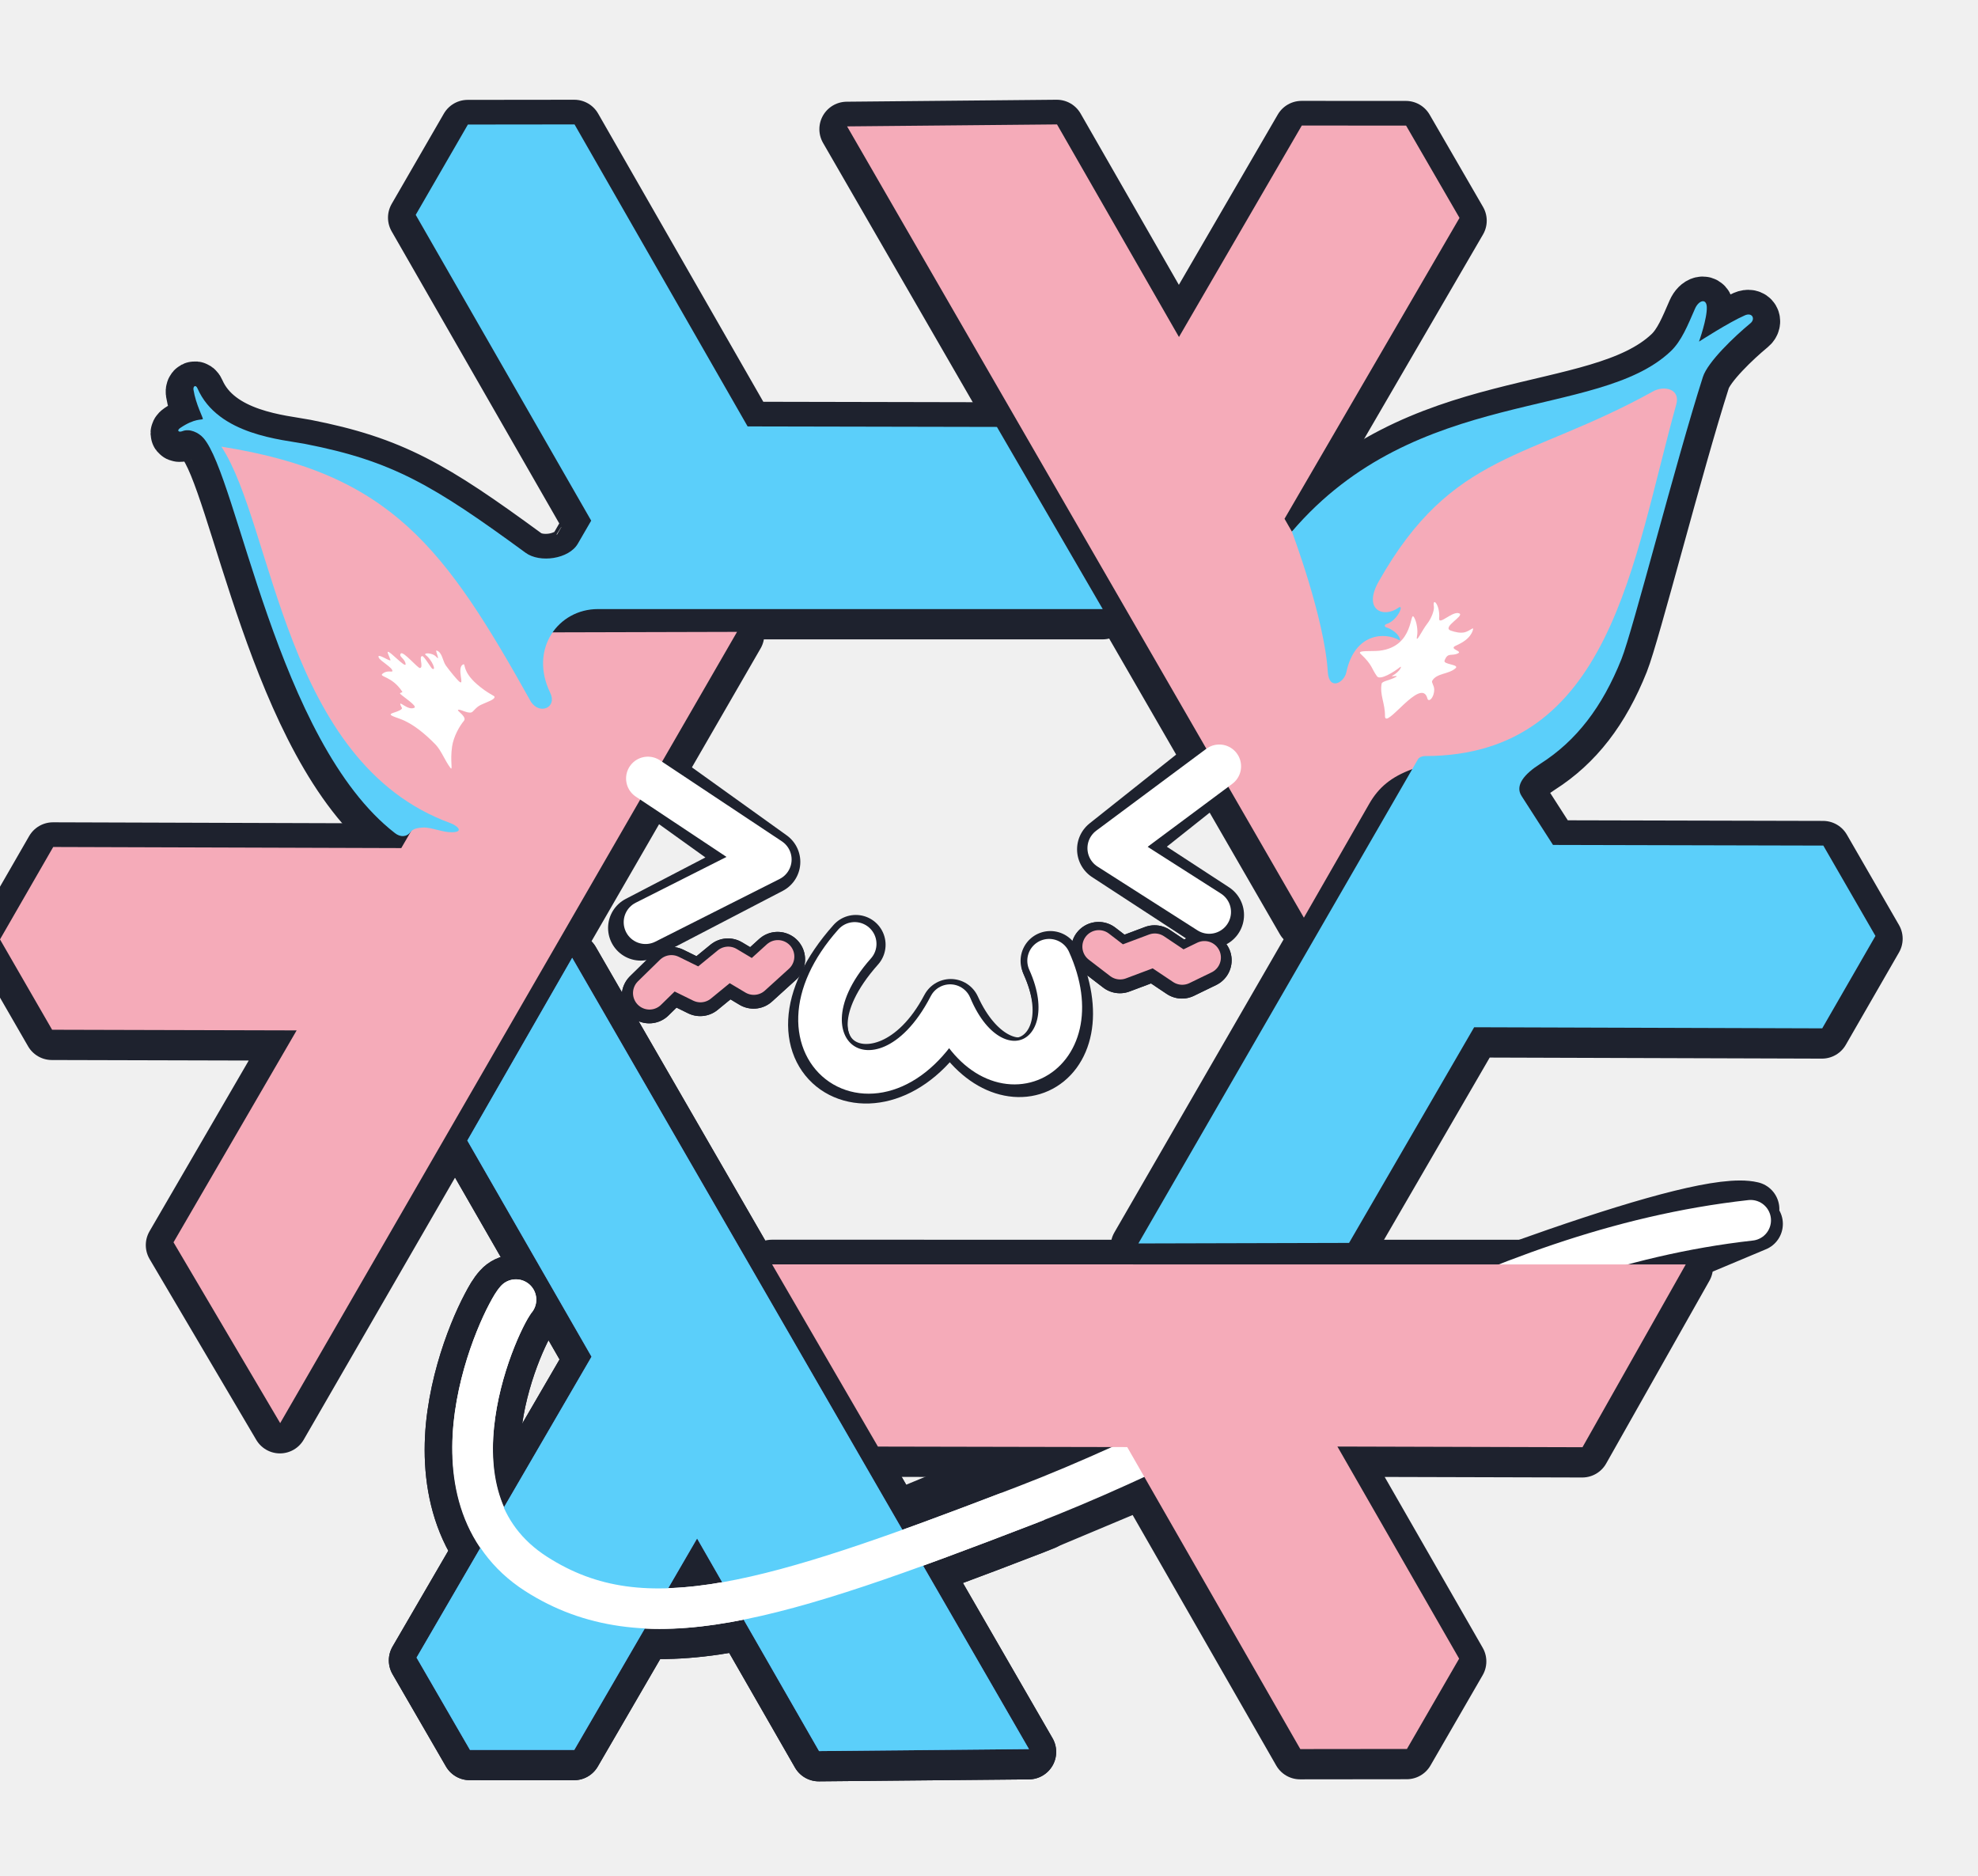
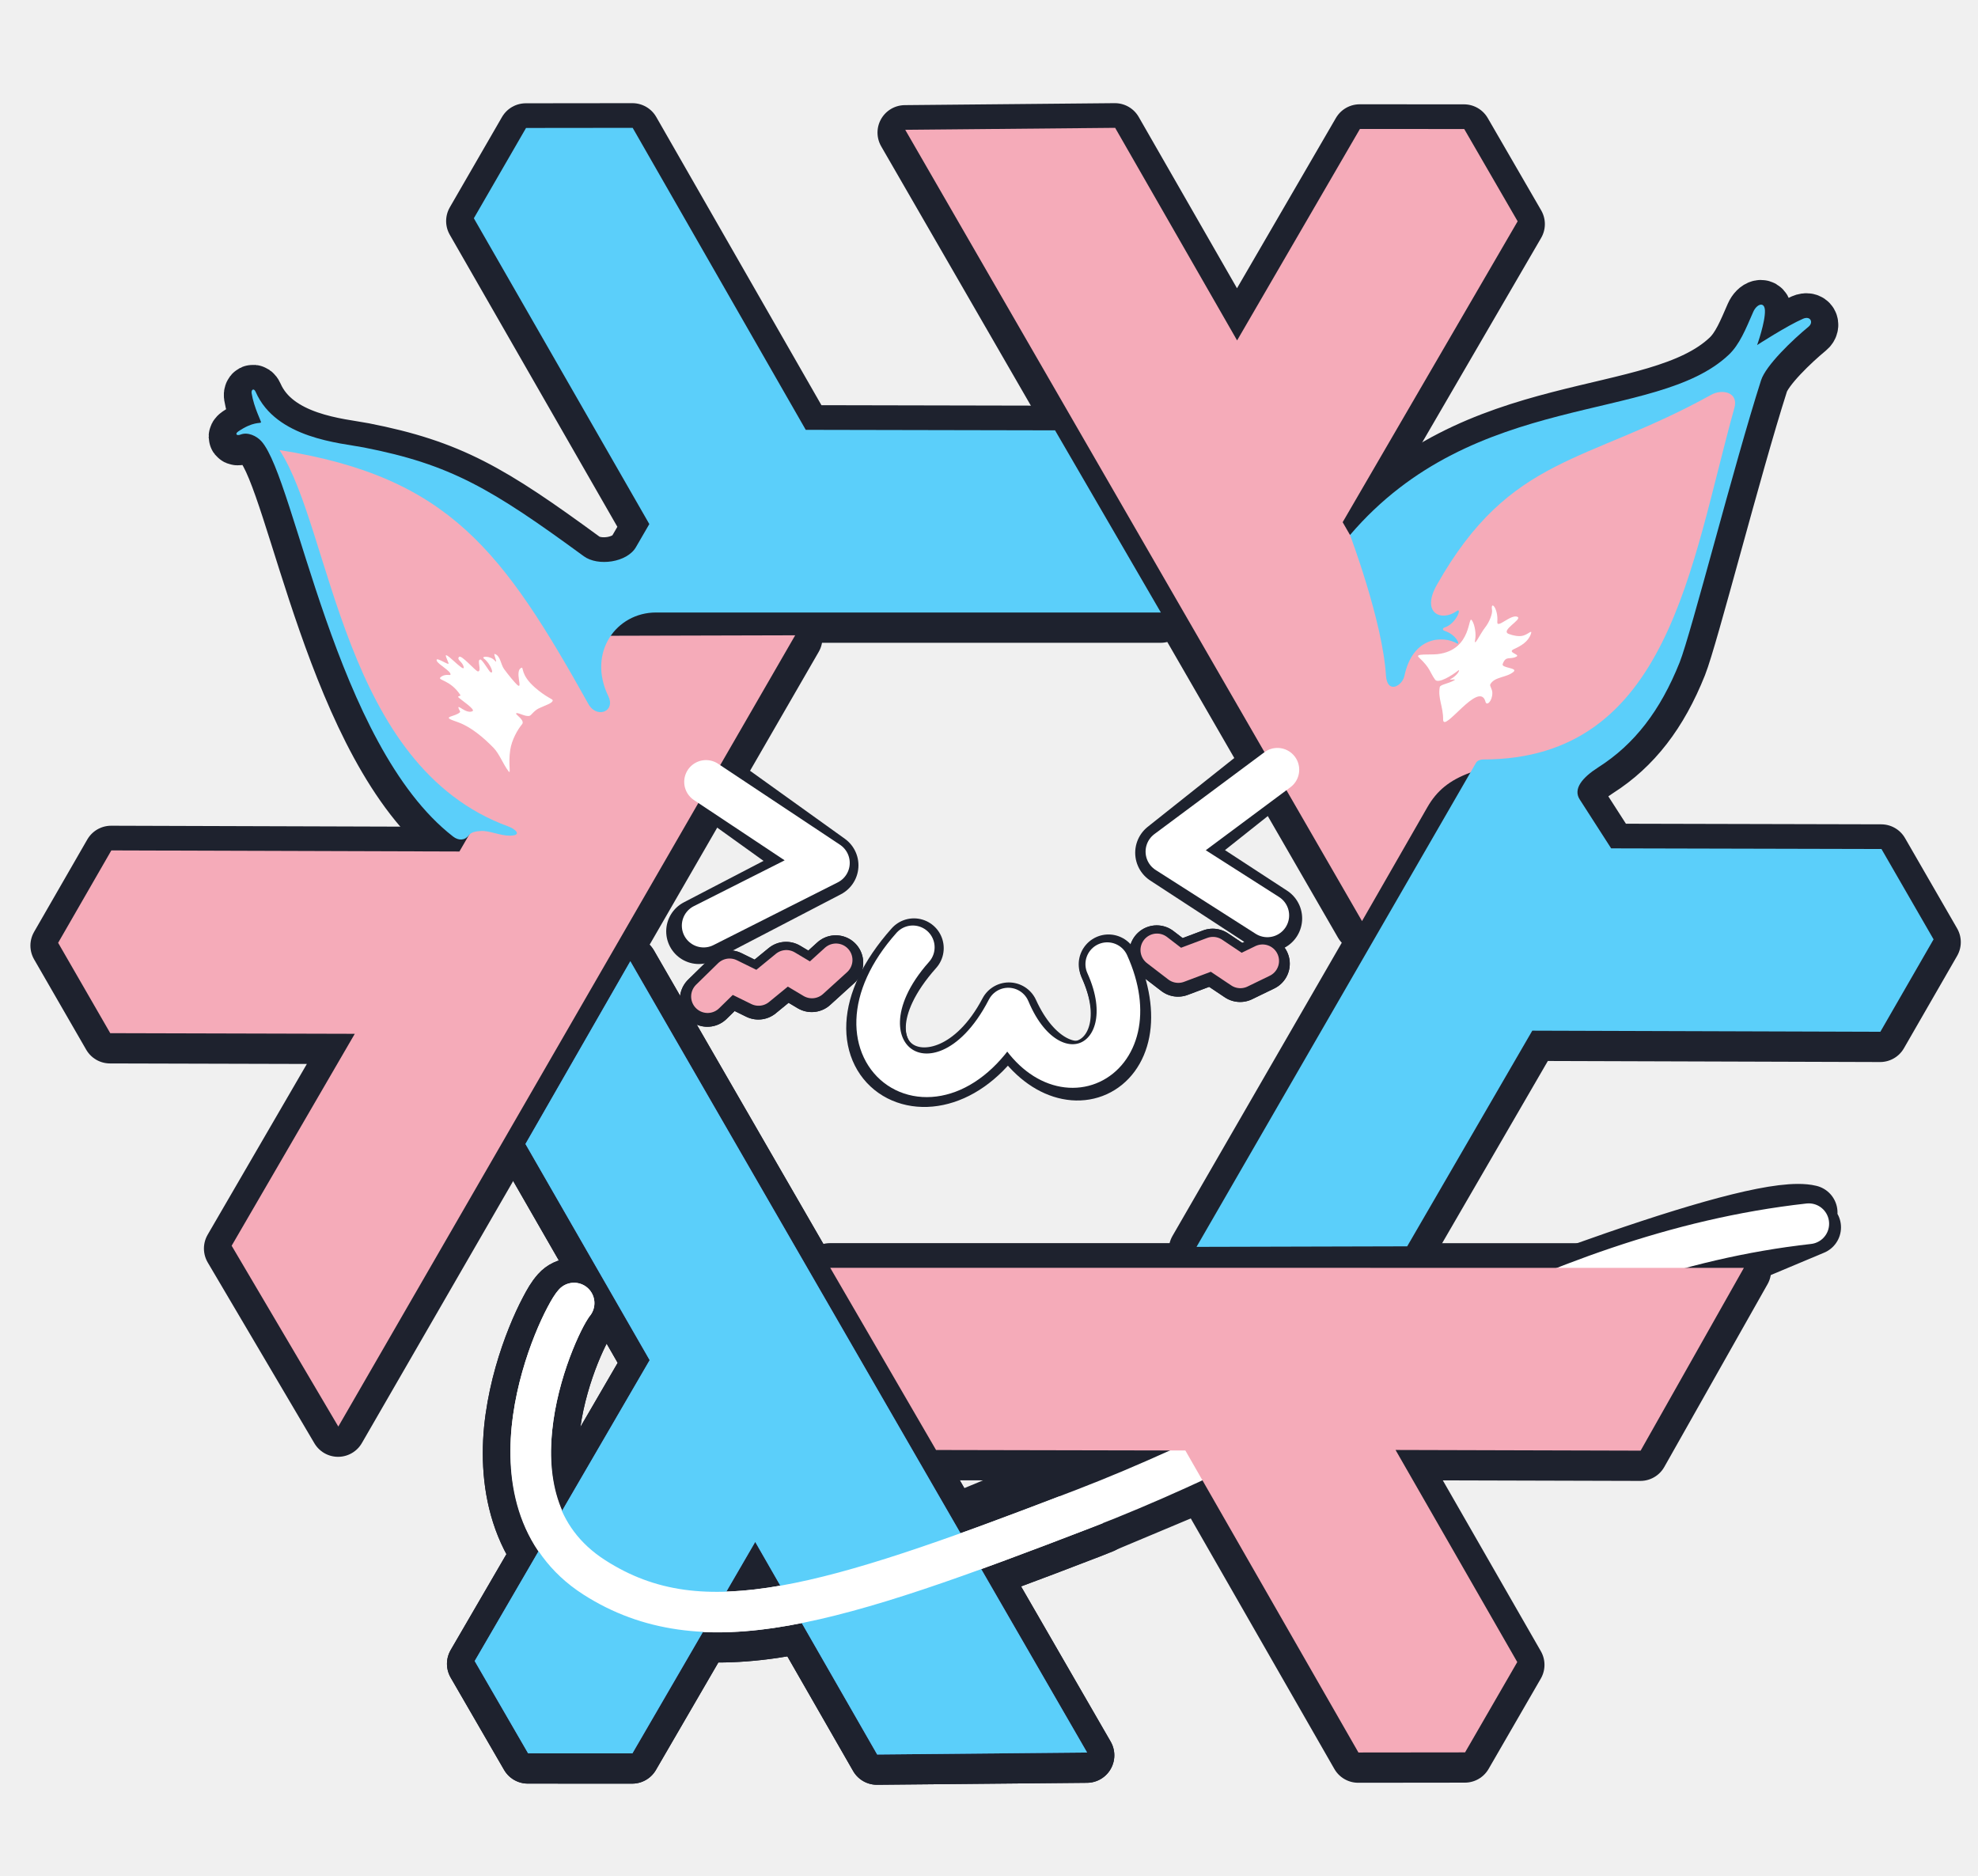
<svg xmlns="http://www.w3.org/2000/svg" width="540mm" height="512mm" viewBox="0 0 540 512" version="1.1" id="svg5">
  <defs id="defs2" />
-   <g id="layer2" transform="translate(89.62583,61.98001)" style="stroke:#1e222e;stroke-width:15;stroke-dasharray:none;stroke-opacity:1">
+   <g id="layer2" transform="translate(105.4967,62.91359)" style="stroke:#1e222e;stroke-width:15;stroke-dasharray:none;stroke-opacity:1">
    <g id="layer10-8" style="display:inline;stroke:#1e222e;stroke-width:15;stroke-dasharray:none;stroke-opacity:1" transform="translate(-89.69375,-61.21677)">
      <path style="display:inline;opacity:1;fill:none;fill-opacity:1;stroke:#1e222e;stroke-width:15;stroke-linecap:round;stroke-linejoin:round;stroke-miterlimit:4;stroke-dasharray:none;stroke-opacity:1" d="m 140.851,354.805 c -4.3,4.85 -27.287,53.858 5.531,74.876 29.571,18.939 64.799,7.799 133.862,-18.824 68.933,-26.573 124.642,-69.57 197.684,-77.72" id="path1902-7" />
    </g>
    <g id="layer8-9" style="display:inline;stroke:#1e222e;stroke-width:15;stroke-dasharray:none;stroke-opacity:1" transform="translate(-89.69375,-61.21677)">
      <g id="layer1-3-5-2" style="display:inline;stroke:#1e222e;stroke-width:14.698;stroke-dasharray:none;stroke-opacity:1" transform="matrix(1.020523,0,0,1.020523,-159.5472,986.3069)">
        <path style="color:#000000;clip-rule:nonzero;display:inline;overflow:visible;visibility:visible;opacity:1;isolation:auto;mix-blend-mode:normal;color-interpolation:sRGB;color-interpolation-filters:linearRGB;solid-color:#000000;solid-opacity:1;fill:#5277c3;fill-opacity:1;fill-rule:evenodd;stroke:#1e222e;stroke-width:14.698;stroke-linecap:butt;stroke-linejoin:round;stroke-miterlimit:4;stroke-dasharray:none;stroke-dashoffset:0;stroke-opacity:1;color-rendering:auto;image-rendering:auto;shape-rendering:auto;text-rendering:auto;enable-background:accumulate" d="m 309.404,-710.252 122.197,211.675 -56.157,0.527 -32.624,-56.869 -32.856,56.565 -27.902,-0.011 -14.291,-24.69 46.81,-80.49 -33.229,-57.826 z" id="path4861-0-0" />
        <path style="color:#000000;clip-rule:nonzero;display:inline;overflow:visible;visibility:visible;opacity:1;isolation:auto;mix-blend-mode:normal;color-interpolation:sRGB;color-interpolation-filters:linearRGB;solid-color:#000000;solid-opacity:1;fill:#f5abb9;fill-opacity:1;fill-rule:evenodd;stroke:#1e222e;stroke-width:14.698;stroke-linecap:butt;stroke-linejoin:round;stroke-miterlimit:4;stroke-dasharray:none;stroke-dashoffset:0;stroke-opacity:1;color-rendering:auto;image-rendering:auto;shape-rendering:auto;text-rendering:auto;enable-background:accumulate" d="m 353.509,-797.443 -122.218,211.663 -28.535,-48.37 32.938,-56.688 -65.415,-0.172 -13.941,-24.17 14.236,-24.721 93.112,0.294 3.869,-6.67 c -33.008,-24.807 -36.253,-52.932 -54.199,-103.905 35.265,7.883 58.827,14.264 83.794,52.885 z" id="use4863-3-2" />
        <path style="color:#000000;clip-rule:nonzero;display:inline;overflow:visible;visibility:visible;opacity:1;isolation:auto;mix-blend-mode:normal;color-interpolation:sRGB;color-interpolation-filters:linearRGB;solid-color:#000000;solid-opacity:1;fill:#f5abb9;fill-opacity:1;fill-rule:evenodd;stroke:#1e222e;stroke-width:14.698;stroke-linecap:butt;stroke-linejoin:round;stroke-miterlimit:4;stroke-dasharray:none;stroke-dashoffset:0;stroke-opacity:1;color-rendering:auto;image-rendering:auto;shape-rendering:auto;text-rendering:auto;enable-background:accumulate" d="m 362.885,-628.243 244.414,0.012 -27.622,48.897 -65.562,-0.182 32.559,56.737 -13.961,24.159 -28.527,0.032 -46.301,-80.784 -66.693,-0.135 z" id="use4865-6-3" />
        <path style="color:#000000;clip-rule:nonzero;display:inline;overflow:visible;visibility:visible;opacity:1;isolation:auto;mix-blend-mode:normal;color-interpolation:sRGB;color-interpolation-filters:linearRGB;solid-color:#000000;solid-opacity:1;fill:#f5abb9;fill-opacity:1;fill-rule:evenodd;stroke:#1e222e;stroke-width:14.698;stroke-linecap:butt;stroke-linejoin:round;stroke-miterlimit:4;stroke-dasharray:none;stroke-dashoffset:0;stroke-opacity:1;color-rendering:auto;image-rendering:auto;shape-rendering:auto;text-rendering:auto;enable-background:accumulate" d="m 505.143,-720.989 -122.197,-211.675 56.157,-0.527 32.624,56.869 32.856,-56.565 27.902,0.011 14.291,24.69 -46.81,80.49 1.966,3.422 c 36.59,-18.063 90.741,-39.361 105.412,-42.12 -1.51,6.878 -4.758,24.269 -9.724,43.052 -8.61,32.564 -26.617,72.438 -63.488,62.622 -5.621,2.063 -8.976,4.857 -11.503,9.261 z" id="use4867-1-7" />
        <path id="path4873-0-5" d="m 309.404,-710.252 122.197,211.675 -56.157,0.527 -32.624,-56.869 -32.856,56.565 -27.902,-0.011 -14.291,-24.69 46.81,-80.49 -33.229,-57.826 z" style="color:#000000;clip-rule:nonzero;display:inline;overflow:visible;visibility:visible;opacity:1;isolation:auto;mix-blend-mode:normal;color-interpolation:sRGB;color-interpolation-filters:linearRGB;solid-color:#000000;solid-opacity:1;fill:#5bcffa;fill-opacity:1;fill-rule:evenodd;stroke:#1e222e;stroke-width:14.698;stroke-linecap:butt;stroke-linejoin:round;stroke-miterlimit:4;stroke-dasharray:none;stroke-dashoffset:0;stroke-opacity:1;color-rendering:auto;image-rendering:auto;shape-rendering:auto;text-rendering:auto;enable-background:accumulate" />
        <path id="use4875-6-9" d="m 314.491,-827.192 -14.385,-25.068 -32.559,-56.737 13.961,-24.159 28.527,-0.032 46.301,80.784 66.693,0.135 28.306,48.735 -135.059,-0.007 c -10.591,-5.5e-4 -18.451,10.67 -12.744,22.409 1.912,3.933 -2.768,5.951 -5.132,2.433 -23.001,-41.175 -37.375,-61.123 -82.842,-68.298 13.987,21.264 16.774,84.51 61.262,100.707 1.657,0.603 3.904,2.392 0.399,2.448 -2.588,0.041 -5.562,-1.409 -7.801,-1.254 -1.165,0.081 -2.517,0.221 -3.22,1.154 -1.109,1.473 -2.79,1.427 -4.188,0.345 -31.602,-24.459 -42.129,-95.394 -51.263,-105.719 -1.308,-1.479 -3.699,-2.562 -5.565,-1.835 -1.124,0.438 -1.603,-0.181 -0.643,-0.831 3.946,-2.673 5.807,-2.085 6.06,-2.394 0.168,-0.205 -1.875,-3.884 -2.504,-7.848 -0.142,-0.895 0.585,-1.478 1.086,-0.332 5.478,12.514 22.782,13.662 28.921,14.863 23.198,4.541 34.083,10.965 58.848,29.094 3.809,2.788 11.585,1.669 13.954,-2.414 1e-4,-1.8e-4 3.585,-6.181 3.585,-6.181 z" style="color:#000000;clip-rule:nonzero;display:inline;overflow:visible;visibility:visible;opacity:1;isolation:auto;mix-blend-mode:normal;color-interpolation:sRGB;color-interpolation-filters:linearRGB;solid-color:#000000;solid-opacity:1;fill:#5bcffa;fill-opacity:1;fill-rule:evenodd;stroke:#1e222e;stroke-width:14.698;stroke-linecap:butt;stroke-linejoin:round;stroke-miterlimit:4;stroke-dasharray:none;stroke-dashoffset:0;stroke-opacity:1;color-rendering:auto;image-rendering:auto;shape-rendering:auto;text-rendering:auto;enable-background:accumulate" />
        <path id="use4877-3-2" d="m 535.665,-763.373 -74.793,129.53 56.359,-0.146 33.464,-57.69 93.112,0.294 14.236,-24.721 -13.941,-24.17 -72.313,-0.172 -8.419,-13.103 c -1.81,-2.817 0.727,-5.867 5.019,-8.6 9.613,-6.122 16.575,-15.142 21.722,-28.038 3.032,-7.597 14.568,-52.925 21.779,-75.46 1.288,-4.027 8.514,-10.893 12.719,-14.356 1.361,-1.121 0.513,-2.978 -1.474,-2.12 -4.222,1.823 -12.294,7.039 -12.294,7.039 0,0 2.218,-6.191 2.088,-9.262 -0.104,-2.45 -2.194,-1.748 -3.143,0.424 -1.989,4.552 -3.626,8.689 -6.538,11.442 -19.577,18.51 -67.938,9.155 -101.313,48.208 0,0 8.708,23.054 9.609,37.522 0.323,5.189 4.376,2.862 4.946,0.158 2.25,-10.684 10.43,-10.796 14.128,-8.648 0.755,0.439 -0.081,-2.293 -3.461,-3.424 -0.547,-0.183 -0.432,-0.706 0.038,-0.853 3.129,-0.977 4.818,-5.498 3.278,-4.4 -4.096,2.919 -9.614,0.588 -5.3,-7.034 19.716,-34.841 39.843,-32.241 73.401,-50.834 2.913,-1.614 7.359,-0.691 6.187,3.508 -11.678,41.836 -17.451,94.056 -67.258,94.056 -0.697,10e-6 -1.522,0.309 -1.835,0.851 z" style="color:#000000;clip-rule:nonzero;display:inline;overflow:visible;visibility:visible;opacity:1;isolation:auto;mix-blend-mode:normal;color-interpolation:sRGB;color-interpolation-filters:linearRGB;solid-color:#000000;solid-opacity:1;fill:#5bcffa;fill-opacity:1;fill-rule:evenodd;stroke:#1e222e;stroke-width:14.698;stroke-linecap:butt;stroke-linejoin:round;stroke-miterlimit:4;stroke-dasharray:none;stroke-dashoffset:0;stroke-opacity:1;color-rendering:auto;image-rendering:auto;shape-rendering:auto;text-rendering:auto;enable-background:accumulate" />
        <path style="fill:#ffffff;fill-opacity:1;stroke:#1e222e;stroke-width:14.698;stroke-linecap:butt;stroke-linejoin:miter;stroke-dasharray:none;stroke-opacity:1" d="m 263.429,-774.146 c -1.887,-0.692 -3.316,-1.079 -2.17,-1.538 0.673,-0.269 1.974,-0.574 2.538,-1.148 0.234,-0.238 -0.096,-0.448 -0.307,-1.014 -0.551,-1.479 1.971,1.58 3.707,0.696 0.837,-0.426 -2.883,-2.862 -3.782,-3.702 -0.351,-0.328 0.699,-0.335 0.543,-0.578 -2.693,-4.179 -6.281,-3.943 -5.316,-4.796 1.109,-0.981 2.579,-0.453 2.649,-0.656 0.312,-0.911 -3.27,-2.734 -3.654,-3.72 -0.574,-1.472 3.509,1.537 3.139,0.607 l -0.616,-1.546 c -1.022,-2.567 5.071,4.517 4.667,2.576 -0.311,-1.496 -1.913,-1.849 -1.264,-2.682 0.605,-0.776 4.549,3.962 5.118,3.879 1.075,-0.156 -0.455,-3.148 0.63,-3.198 0.458,-0.021 2.336,3.182 2.638,3.36 1.258,0.741 -0.108,-2.438 -1.689,-3.599 -0.904,-0.664 1.735,-0.785 2.822,0.48 1.162,1.351 -0.42,-1.858 0.024,-1.731 1.568,0.449 1.605,2.773 2.524,4.04 1.227,1.692 2.818,3.565 3.428,4.148 1.861,1.781 -0.803,-3.751 1.26,-4.494 0.579,-0.209 -0.32,1.897 3.62,5.33 2.892,2.52 4.707,3.047 4.71,3.377 0.005,0.787 -1.944,1.303 -3.714,2.155 -1.325,0.638 -1.973,1.827 -2.458,1.989 -1.165,0.388 -3.394,-1.158 -3.634,-0.594 -0.116,0.272 2.453,1.839 1.605,2.85 -1.184,1.412 -2.76,4.168 -3.165,6.866 -0.594,3.958 0.284,6.686 -0.46,5.718 -1.416,-1.844 -2.452,-4.667 -3.977,-6.24 -2.748,-2.833 -6.082,-5.611 -9.418,-6.834 z" id="path1427-2" />
      </g>
      <path style="fill:#ffffff;fill-opacity:1;stroke:#1e222e;stroke-width:15;stroke-linecap:round;stroke-linejoin:round;stroke-miterlimit:4;stroke-dasharray:none;stroke-opacity:1" d="m 376.657,177.636 c 9.614,-1.163 8.098,-11.235 9.391,-9.101 0.794,1.311 1.056,3.764 0.828,4.945 -0.531,2.756 1.293,-1.361 2.792,-3.255 1.051,-1.328 1.955,-3.616 1.788,-4.638 -0.452,-2.774 1.74,-0.451 1.442,3.205 -0.175,2.142 3.706,-2.169 5.503,-1.332 1.466,0.682 -4.884,3.759 -2.338,4.686 1.233,0.449 2.751,0.762 3.887,0.443 1.516,-0.425 2.595,-1.831 2.096,-0.402 -0.716,2.051 -2.681,3.213 -4.581,4.069 -2.124,0.956 1.909,1.445 0.6,2.095 -1.776,0.883 -2.817,-0.413 -3.704,2.005 -0.396,1.081 4.2,1.01 2.993,2.082 -1.879,1.667 -5.172,1.297 -6.361,3.425 -0.261,0.467 0.555,1.269 0.551,2.375 -0.007,2.281 -1.548,3.622 -1.861,2.436 -1.641,-6.229 -11.613,8.905 -11.577,4.769 0.03,-3.44 -1.464,-5.722 -0.919,-8.788 0.129,-0.725 2.278,-0.915 3.917,-1.852 0.956,-0.547 -1.677,0.044 -1.041,-0.297 2.222,-1.193 2.773,-2.884 2.168,-2.399 -1.735,1.392 -5.46,3.675 -6.304,2.514 -1.541,-2.121 -1.203,-3.07 -4.474,-6.119 -1.165,-1.086 3.135,-0.614 5.202,-0.864 z" id="path15418-8" />
    </g>
    <g id="layer4-9" style="display:inline;stroke:#1e222e;stroke-width:15;stroke-dasharray:none;stroke-opacity:1" transform="translate(-89.69375,-61.21677)">
      <path style="fill:none;stroke:#1e222e;stroke-width:15;stroke-linecap:round;stroke-linejoin:round;stroke-miterlimit:4;stroke-dasharray:none;stroke-opacity:1" d="m 176.873,212.52 33.287,22.118 -33.936,17.119" id="path2" />
      <path style="fill:none;stroke:#1e222e;stroke-width:15;stroke-linecap:round;stroke-linejoin:round;stroke-miterlimit:4;stroke-dasharray:none;stroke-opacity:1" d="m 332.866,209.2 -30.037,22.349 27.287,17.412" id="path3" />
      <path style="display:inline;fill:none;stroke:#1e222e;stroke-width:15;stroke-linecap:round;stroke-linejoin:round;stroke-miterlimit:4;stroke-dasharray:none;stroke-opacity:1" d="m 233.329,257.677 c -25.952,29.149 7.755,52.526 26.058,16.994 11.586,27.733 39.266,14.643 27.022,-12.401" id="path4" />
      <path style="fill:none;stroke:#1e222e;stroke-width:15;stroke-linecap:round;stroke-linejoin:round;stroke-miterlimit:4;stroke-dasharray:none;stroke-opacity:1" d="m 177.309,271.104 6,-5.868 7.92,3.894 7.576,-6.208 6.991,4.17 6.562,-5.955" id="path5" />
      <path style="display:inline;fill:none;stroke:#1e222e;stroke-width:15;stroke-linecap:round;stroke-linejoin:round;stroke-miterlimit:4;stroke-dasharray:none;stroke-opacity:1" d="m 299.987,258.421 5.815,4.464 9.468,-3.556 7.481,5.008 6.06,-2.941" id="path6" />
    </g>
    <g id="layer9-7" style="display:inline;stroke:#1e222e;stroke-width:15;stroke-dasharray:none;stroke-opacity:1" transform="translate(-89.69375,-61.21677)">
      <path id="path7" style="color:#000000;display:inline;opacity:1;fill:#ffffff;fill-opacity:1;stroke:#1e222e;stroke-width:15;stroke-linecap:round;stroke-linejoin:round;stroke-dasharray:none;stroke-opacity:1" d="m 273.368,407.549 c -32.06,12.292 -56.474,20.905 -75.834,24.336 -20.33,3.602 -34.631,1.779 -48.156,-6.883 -14.261,-9.134 -16.201,-23.705 -14.18,-38.047 1.01,-7.171 3.135,-14.032 5.244,-19.293 1.055,-2.631 2.106,-4.866 2.977,-6.512 0.87,-1.646 1.778,-2.872 1.59,-2.66 a 5.556,5.556 0 0 0 -0.473,-7.842 5.556,5.556 0 0 0 -7.844,0.471 c -1.263,1.425 -2.014,2.791 -3.096,4.836 -1.081,2.045 -2.276,4.598 -3.469,7.572 -2.385,5.949 -4.762,13.564 -5.934,21.879 -2.343,16.629 0.635,37.07 19.191,48.955 16.046,10.277 34.143,12.353 56.086,8.465 21.943,-3.888 48.185,-13.451 82.77,-26.783 0.994,-0.383 1.985,-0.769 2.973,-1.159" />
    </g>
    <path style="display:inline;fill:none;stroke:#1e222e;stroke-width:17.84;stroke-linecap:round;stroke-linejoin:round;stroke-miterlimit:4;stroke-dasharray:none;stroke-opacity:1" d="m 84.089,147.589 35.855,25.722 -34.644,18.027" id="path1892-3" />
    <path style="display:inline;fill:none;stroke:#1e222e;stroke-width:18.101;stroke-linecap:round;stroke-linejoin:round;stroke-miterlimit:4;stroke-dasharray:none;stroke-opacity:1" d="m 246.107,143.946 -32.64,25.94 27.478,17.929" id="path1894-6" />
    <path style="display:inline;fill:none;stroke:#1e222e;stroke-width:16.263;stroke-linecap:round;stroke-linejoin:round;stroke-miterlimit:4;stroke-dasharray:none;stroke-opacity:1" d="m 144.011,195.925 c -28.137,31.603 8.058,51.464 25.918,17.491 12.795,28.084 40.472,16.226 27.197,-13.095" id="path1896-1" />
    <path style="display:inline;fill:none;stroke:#1e222e;stroke-width:15;stroke-linecap:round;stroke-linejoin:round;stroke-miterlimit:4;stroke-dasharray:none;stroke-opacity:1" d="m 87.615,209.887 6,-5.868 7.92,3.894 7.576,-6.208 6.991,4.17 6.562,-5.955" id="path1898-2" />
    <path style="display:inline;fill:none;stroke:#1e222e;stroke-width:15;stroke-linecap:round;stroke-linejoin:round;stroke-miterlimit:4;stroke-dasharray:none;stroke-opacity:1" d="m 210.293,197.204 5.815,4.464 9.468,-3.556 7.481,5.008 6.06,-2.941" id="path1900-9" />
    <path id="path52097-3" style="color:#000000;display:inline;fill:#ffffff;fill-opacity:1;stroke:#1e222e;stroke-width:15;stroke-linecap:round;stroke-linejoin:round;stroke-dasharray:none;stroke-opacity:1" d="m 388.648,268.106 c -28.43,-6.852 -261.448,99.132 -280.807,102.562 -20.33,3.602 -34.631,1.779 -48.156,-6.883 -14.261,-9.134 -16.201,-23.705 -14.18,-38.047 1.01,-7.171 3.135,-14.032 5.244,-19.293 1.055,-2.631 2.106,-4.866 2.977,-6.512 0.87,-1.646 1.778,-2.872 1.59,-2.66 2.034,-2.296 1.823,-5.807 -0.473,-7.842 -2.296,-2.036 -5.808,-1.825 -7.844,0.471 -1.263,1.425 -2.014,2.791 -3.096,4.836 -1.081,2.045 -2.276,4.598 -3.469,7.572 -2.385,5.949 -4.762,13.564 -5.934,21.879 -2.343,16.629 0.635,37.07 19.191,48.955 16.046,10.277 34.143,12.353 56.086,8.465 21.943,-3.888 48.185,-13.451 82.77,-26.783 0.994,-0.383 196.066,-82.297 197.054,-82.686" />
  </g>
-   <g id="layer10" style="display:inline">
+   <g id="layer10" style="display:inline" transform="translate(15.87086,0.93358)">
    <path style="display:inline;opacity:1;fill:none;fill-opacity:1;stroke:#ffffff;stroke-width:11.113;stroke-linecap:round;stroke-linejoin:round;stroke-miterlimit:4;stroke-dasharray:none;stroke-opacity:1" d="m 140.851,354.805 c -4.3,4.85 -27.287,53.858 5.531,74.876 29.571,18.939 64.799,7.799 133.862,-18.824 68.933,-26.573 124.642,-69.57 197.684,-77.72" id="path1902" />
  </g>
-   <g id="layer8" style="display:inline">
+   <g id="layer8" style="display:inline" transform="translate(15.87086,0.93358)">
    <g id="layer1-3-5" style="display:inline" transform="matrix(1.020523,0,0,1.020523,-159.5472,986.3069)">
      <path style="color:#000000;clip-rule:nonzero;display:inline;overflow:visible;visibility:visible;opacity:1;isolation:auto;mix-blend-mode:normal;color-interpolation:sRGB;color-interpolation-filters:linearRGB;solid-color:#000000;solid-opacity:1;fill:#5277c3;fill-opacity:1;fill-rule:evenodd;stroke:none;stroke-width:3;stroke-linecap:butt;stroke-linejoin:round;stroke-miterlimit:4;stroke-dasharray:none;stroke-dashoffset:0;stroke-opacity:1;color-rendering:auto;image-rendering:auto;shape-rendering:auto;text-rendering:auto;enable-background:accumulate" d="m 309.404,-710.252 122.197,211.675 -56.157,0.527 -32.624,-56.869 -32.856,56.565 -27.902,-0.011 -14.291,-24.69 46.81,-80.49 -33.229,-57.826 z" id="path4861-0" />
      <path style="color:#000000;clip-rule:nonzero;display:inline;overflow:visible;visibility:visible;opacity:1;isolation:auto;mix-blend-mode:normal;color-interpolation:sRGB;color-interpolation-filters:linearRGB;solid-color:#000000;solid-opacity:1;fill:#f5abb9;fill-opacity:1;fill-rule:evenodd;stroke:none;stroke-width:3;stroke-linecap:butt;stroke-linejoin:round;stroke-miterlimit:4;stroke-dasharray:none;stroke-dashoffset:0;stroke-opacity:1;color-rendering:auto;image-rendering:auto;shape-rendering:auto;text-rendering:auto;enable-background:accumulate" d="m 353.509,-797.443 -122.218,211.663 -28.535,-48.37 32.938,-56.688 -65.415,-0.172 -13.941,-24.17 14.236,-24.721 93.112,0.294 3.869,-6.67 c -33.008,-24.807 -36.253,-52.932 -54.199,-103.905 35.265,7.883 58.827,14.264 83.794,52.885 z" id="use4863-3" />
      <path style="color:#000000;clip-rule:nonzero;display:inline;overflow:visible;visibility:visible;opacity:1;isolation:auto;mix-blend-mode:normal;color-interpolation:sRGB;color-interpolation-filters:linearRGB;solid-color:#000000;solid-opacity:1;fill:#f5abb9;fill-opacity:1;fill-rule:evenodd;stroke:none;stroke-width:3;stroke-linecap:butt;stroke-linejoin:round;stroke-miterlimit:4;stroke-dasharray:none;stroke-dashoffset:0;stroke-opacity:1;color-rendering:auto;image-rendering:auto;shape-rendering:auto;text-rendering:auto;enable-background:accumulate" d="m 362.885,-628.243 244.414,0.012 -27.622,48.897 -65.562,-0.182 32.559,56.737 -13.961,24.159 -28.527,0.032 -46.301,-80.784 -66.693,-0.135 z" id="use4865-6" />
      <path style="color:#000000;clip-rule:nonzero;display:inline;overflow:visible;visibility:visible;opacity:1;isolation:auto;mix-blend-mode:normal;color-interpolation:sRGB;color-interpolation-filters:linearRGB;solid-color:#000000;solid-opacity:1;fill:#f5abb9;fill-opacity:1;fill-rule:evenodd;stroke:none;stroke-width:3;stroke-linecap:butt;stroke-linejoin:round;stroke-miterlimit:4;stroke-dasharray:none;stroke-dashoffset:0;stroke-opacity:1;color-rendering:auto;image-rendering:auto;shape-rendering:auto;text-rendering:auto;enable-background:accumulate" d="m 505.143,-720.989 -122.197,-211.675 56.157,-0.527 32.624,56.869 32.856,-56.565 27.902,0.011 14.291,24.69 -46.81,80.49 1.966,3.422 c 36.59,-18.063 90.741,-39.361 105.412,-42.12 -1.51,6.878 -4.758,24.269 -9.724,43.052 -8.61,32.564 -26.617,72.438 -63.488,62.622 -5.621,2.063 -8.976,4.857 -11.503,9.261 z" id="use4867-1" />
      <path id="path4873-0" d="m 309.404,-710.252 122.197,211.675 -56.157,0.527 -32.624,-56.869 -32.856,56.565 -27.902,-0.011 -14.291,-24.69 46.81,-80.49 -33.229,-57.826 z" style="color:#000000;clip-rule:nonzero;display:inline;overflow:visible;visibility:visible;opacity:1;isolation:auto;mix-blend-mode:normal;color-interpolation:sRGB;color-interpolation-filters:linearRGB;solid-color:#000000;solid-opacity:1;fill:#5bcffa;fill-opacity:1;fill-rule:evenodd;stroke:none;stroke-width:3;stroke-linecap:butt;stroke-linejoin:round;stroke-miterlimit:4;stroke-dasharray:none;stroke-dashoffset:0;stroke-opacity:1;color-rendering:auto;image-rendering:auto;shape-rendering:auto;text-rendering:auto;enable-background:accumulate" />
      <path id="use4875-6" d="m 314.491,-827.192 -14.385,-25.068 -32.559,-56.737 13.961,-24.159 28.527,-0.032 46.301,80.784 66.693,0.135 28.306,48.735 -135.059,-0.007 c -10.591,-5.5e-4 -18.451,10.67 -12.744,22.409 1.912,3.933 -2.768,5.951 -5.132,2.433 -23.001,-41.175 -37.375,-61.123 -82.842,-68.298 13.987,21.264 16.774,84.51 61.262,100.707 1.657,0.603 3.904,2.392 0.399,2.448 -2.588,0.041 -5.562,-1.409 -7.801,-1.254 -1.165,0.081 -2.517,0.221 -3.22,1.154 -1.109,1.473 -2.79,1.427 -4.188,0.345 -31.602,-24.459 -42.129,-95.394 -51.263,-105.719 -1.308,-1.479 -3.699,-2.562 -5.565,-1.835 -1.124,0.438 -1.603,-0.181 -0.643,-0.831 3.946,-2.673 5.807,-2.085 6.06,-2.394 0.168,-0.205 -1.875,-3.884 -2.504,-7.848 -0.142,-0.895 0.585,-1.478 1.086,-0.332 5.478,12.514 22.782,13.662 28.921,14.863 23.198,4.541 34.083,10.965 58.848,29.094 3.809,2.788 11.585,1.669 13.954,-2.414 1e-4,-1.8e-4 3.585,-6.181 3.585,-6.181 z" style="color:#000000;clip-rule:nonzero;display:inline;overflow:visible;visibility:visible;opacity:1;isolation:auto;mix-blend-mode:normal;color-interpolation:sRGB;color-interpolation-filters:linearRGB;solid-color:#000000;solid-opacity:1;fill:#5bcffa;fill-opacity:1;fill-rule:evenodd;stroke:none;stroke-width:3;stroke-linecap:butt;stroke-linejoin:round;stroke-miterlimit:4;stroke-dasharray:none;stroke-dashoffset:0;stroke-opacity:1;color-rendering:auto;image-rendering:auto;shape-rendering:auto;text-rendering:auto;enable-background:accumulate" />
      <path id="use4877-3" d="m 535.665,-763.373 -74.793,129.53 56.359,-0.146 33.464,-57.69 93.112,0.294 14.236,-24.721 -13.941,-24.17 -72.313,-0.172 -8.419,-13.103 c -1.81,-2.817 0.727,-5.867 5.019,-8.6 9.613,-6.122 16.575,-15.142 21.722,-28.038 3.032,-7.597 14.568,-52.925 21.779,-75.46 1.288,-4.027 8.514,-10.893 12.719,-14.356 1.361,-1.121 0.513,-2.978 -1.474,-2.12 -4.222,1.823 -12.294,7.039 -12.294,7.039 0,0 2.218,-6.191 2.088,-9.262 -0.104,-2.45 -2.194,-1.748 -3.143,0.424 -1.989,4.552 -3.626,8.689 -6.538,11.442 -19.577,18.51 -67.938,9.155 -101.313,48.208 0,0 8.708,23.054 9.609,37.522 0.323,5.189 4.376,2.862 4.946,0.158 2.25,-10.684 10.43,-10.796 14.128,-8.648 0.755,0.439 -0.081,-2.293 -3.461,-3.424 -0.547,-0.183 -0.432,-0.706 0.038,-0.853 3.129,-0.977 4.818,-5.498 3.278,-4.4 -4.096,2.919 -9.614,0.588 -5.3,-7.034 19.716,-34.841 39.843,-32.241 73.401,-50.834 2.913,-1.614 7.359,-0.691 6.187,3.508 -11.678,41.836 -17.451,94.056 -67.258,94.056 -0.697,10e-6 -1.522,0.309 -1.835,0.851 z" style="color:#000000;clip-rule:nonzero;display:inline;overflow:visible;visibility:visible;opacity:1;isolation:auto;mix-blend-mode:normal;color-interpolation:sRGB;color-interpolation-filters:linearRGB;solid-color:#000000;solid-opacity:1;fill:#5bcffa;fill-opacity:1;fill-rule:evenodd;stroke:none;stroke-width:3;stroke-linecap:butt;stroke-linejoin:round;stroke-miterlimit:4;stroke-dasharray:none;stroke-dashoffset:0;stroke-opacity:1;color-rendering:auto;image-rendering:auto;shape-rendering:auto;text-rendering:auto;enable-background:accumulate" />
      <path style="fill:#ffffff;fill-opacity:1;stroke:none;stroke-width:0.259px;stroke-linecap:butt;stroke-linejoin:miter;stroke-opacity:1" d="m 263.429,-774.146 c -1.887,-0.692 -3.316,-1.079 -2.17,-1.538 0.673,-0.269 1.974,-0.574 2.538,-1.148 0.234,-0.238 -0.096,-0.448 -0.307,-1.014 -0.551,-1.479 1.971,1.58 3.707,0.696 0.837,-0.426 -2.883,-2.862 -3.782,-3.702 -0.351,-0.328 0.699,-0.335 0.543,-0.578 -2.693,-4.179 -6.281,-3.943 -5.316,-4.796 1.109,-0.981 2.579,-0.453 2.649,-0.656 0.312,-0.911 -3.27,-2.734 -3.654,-3.72 -0.574,-1.472 3.509,1.537 3.139,0.607 l -0.616,-1.546 c -1.022,-2.567 5.071,4.517 4.667,2.576 -0.311,-1.496 -1.913,-1.849 -1.264,-2.682 0.605,-0.776 4.549,3.962 5.118,3.879 1.075,-0.156 -0.455,-3.148 0.63,-3.198 0.458,-0.021 2.336,3.182 2.638,3.36 1.258,0.741 -0.108,-2.438 -1.689,-3.599 -0.904,-0.664 1.735,-0.785 2.822,0.48 1.162,1.351 -0.42,-1.858 0.024,-1.731 1.568,0.449 1.605,2.773 2.524,4.04 1.227,1.692 2.818,3.565 3.428,4.148 1.861,1.781 -0.803,-3.751 1.26,-4.494 0.579,-0.209 -0.32,1.897 3.62,5.33 2.892,2.52 4.707,3.047 4.71,3.377 0.005,0.787 -1.944,1.303 -3.714,2.155 -1.325,0.638 -1.973,1.827 -2.458,1.989 -1.165,0.388 -3.394,-1.158 -3.634,-0.594 -0.116,0.272 2.453,1.839 1.605,2.85 -1.184,1.412 -2.76,4.168 -3.165,6.866 -0.594,3.958 0.284,6.686 -0.46,5.718 -1.416,-1.844 -2.452,-4.667 -3.977,-6.24 -2.748,-2.833 -6.082,-5.611 -9.418,-6.834 z" id="path1427" />
    </g>
    <path style="fill:#ffffff;fill-opacity:1;stroke:none;stroke-width:0.529;stroke-linecap:round;stroke-linejoin:round;stroke-miterlimit:4;stroke-dasharray:none;stroke-opacity:1" d="m 376.657,177.636 c 9.614,-1.163 8.098,-11.235 9.391,-9.101 0.794,1.311 1.056,3.764 0.828,4.945 -0.531,2.756 1.293,-1.361 2.792,-3.255 1.051,-1.328 1.955,-3.616 1.788,-4.638 -0.452,-2.774 1.74,-0.451 1.442,3.205 -0.175,2.142 3.706,-2.169 5.503,-1.332 1.466,0.682 -4.884,3.759 -2.338,4.686 1.233,0.449 2.751,0.762 3.887,0.443 1.516,-0.425 2.595,-1.831 2.096,-0.402 -0.716,2.051 -2.681,3.213 -4.581,4.069 -2.124,0.956 1.909,1.445 0.6,2.095 -1.776,0.883 -2.817,-0.413 -3.704,2.005 -0.396,1.081 4.2,1.01 2.993,2.082 -1.879,1.667 -5.172,1.297 -6.361,3.425 -0.261,0.467 0.555,1.269 0.551,2.375 -0.007,2.281 -1.548,3.622 -1.861,2.436 -1.641,-6.229 -11.613,8.905 -11.577,4.769 0.03,-3.44 -1.464,-5.722 -0.919,-8.788 0.129,-0.725 2.278,-0.915 3.917,-1.852 0.956,-0.547 -1.677,0.044 -1.041,-0.297 2.222,-1.193 2.773,-2.884 2.168,-2.399 -1.735,1.392 -5.46,3.675 -6.304,2.514 -1.541,-2.121 -1.203,-3.07 -4.474,-6.119 -1.165,-1.086 3.135,-0.614 5.202,-0.864 z" id="path15418" />
  </g>
-   <g id="layer4" style="display:inline">
+   <g id="layer4" style="display:inline" transform="translate(15.87086,0.93358)">
    <path style="fill:none;stroke:#ffffff;stroke-width:11.906;stroke-linecap:round;stroke-linejoin:round;stroke-miterlimit:4;stroke-dasharray:none;stroke-opacity:1" d="m 176.873,212.52 33.287,22.118 -33.936,17.119" id="path1892" />
    <path style="fill:none;stroke:#ffffff;stroke-width:11.906;stroke-linecap:round;stroke-linejoin:round;stroke-miterlimit:4;stroke-dasharray:none;stroke-opacity:1" d="m 332.866,209.2 -30.037,22.349 27.287,17.412" id="path1894" />
    <path style="display:inline;fill:none;stroke:#ffffff;stroke-width:11.906;stroke-linecap:round;stroke-linejoin:round;stroke-miterlimit:4;stroke-dasharray:none;stroke-opacity:1" d="m 233.329,257.677 c -25.952,29.149 7.755,52.526 26.058,16.994 11.586,27.733 39.266,14.643 27.022,-12.401" id="path1896" />
    <path style="fill:none;stroke:#f5abb9;stroke-width:8.996;stroke-linecap:round;stroke-linejoin:round;stroke-miterlimit:4;stroke-dasharray:none;stroke-opacity:1" d="m 177.309,271.104 6,-5.868 7.92,3.894 7.576,-6.208 6.991,4.17 6.562,-5.955" id="path1898" />
    <path style="display:inline;fill:none;stroke:#f5abb9;stroke-width:8.996;stroke-linecap:round;stroke-linejoin:round;stroke-miterlimit:4;stroke-dasharray:none;stroke-opacity:1" d="m 299.987,258.421 5.815,4.464 9.468,-3.556 7.481,5.008 6.06,-2.941" id="path1900" />
  </g>
-   <g id="layer9" style="display:inline">
+   <g id="layer9" style="display:inline" transform="translate(15.87086,0.93358)">
    <path id="path52097" style="color:#000000;display:inline;opacity:1;fill:#ffffff;fill-opacity:1;stroke:none;stroke-width:1;stroke-linecap:round;stroke-linejoin:round;-inkscape-stroke:none" d="m 273.368,407.549 c -32.06,12.292 -56.474,20.905 -75.834,24.336 -20.33,3.602 -34.631,1.779 -48.156,-6.883 -14.261,-9.134 -16.201,-23.705 -14.18,-38.047 1.01,-7.171 3.135,-14.032 5.244,-19.293 1.055,-2.631 2.106,-4.866 2.977,-6.512 0.87,-1.646 1.778,-2.872 1.59,-2.66 a 5.556,5.556 0 0 0 -0.473,-7.842 5.556,5.556 0 0 0 -7.844,0.471 c -1.263,1.425 -2.014,2.791 -3.096,4.836 -1.081,2.045 -2.276,4.598 -3.469,7.572 -2.385,5.949 -4.762,13.564 -5.934,21.879 -2.343,16.629 0.635,37.07 19.191,48.955 16.046,10.277 34.143,12.353 56.086,8.465 21.943,-3.888 48.185,-13.451 82.77,-26.783 0.994,-0.383 1.985,-0.769 2.973,-1.159" />
  </g>
</svg>
